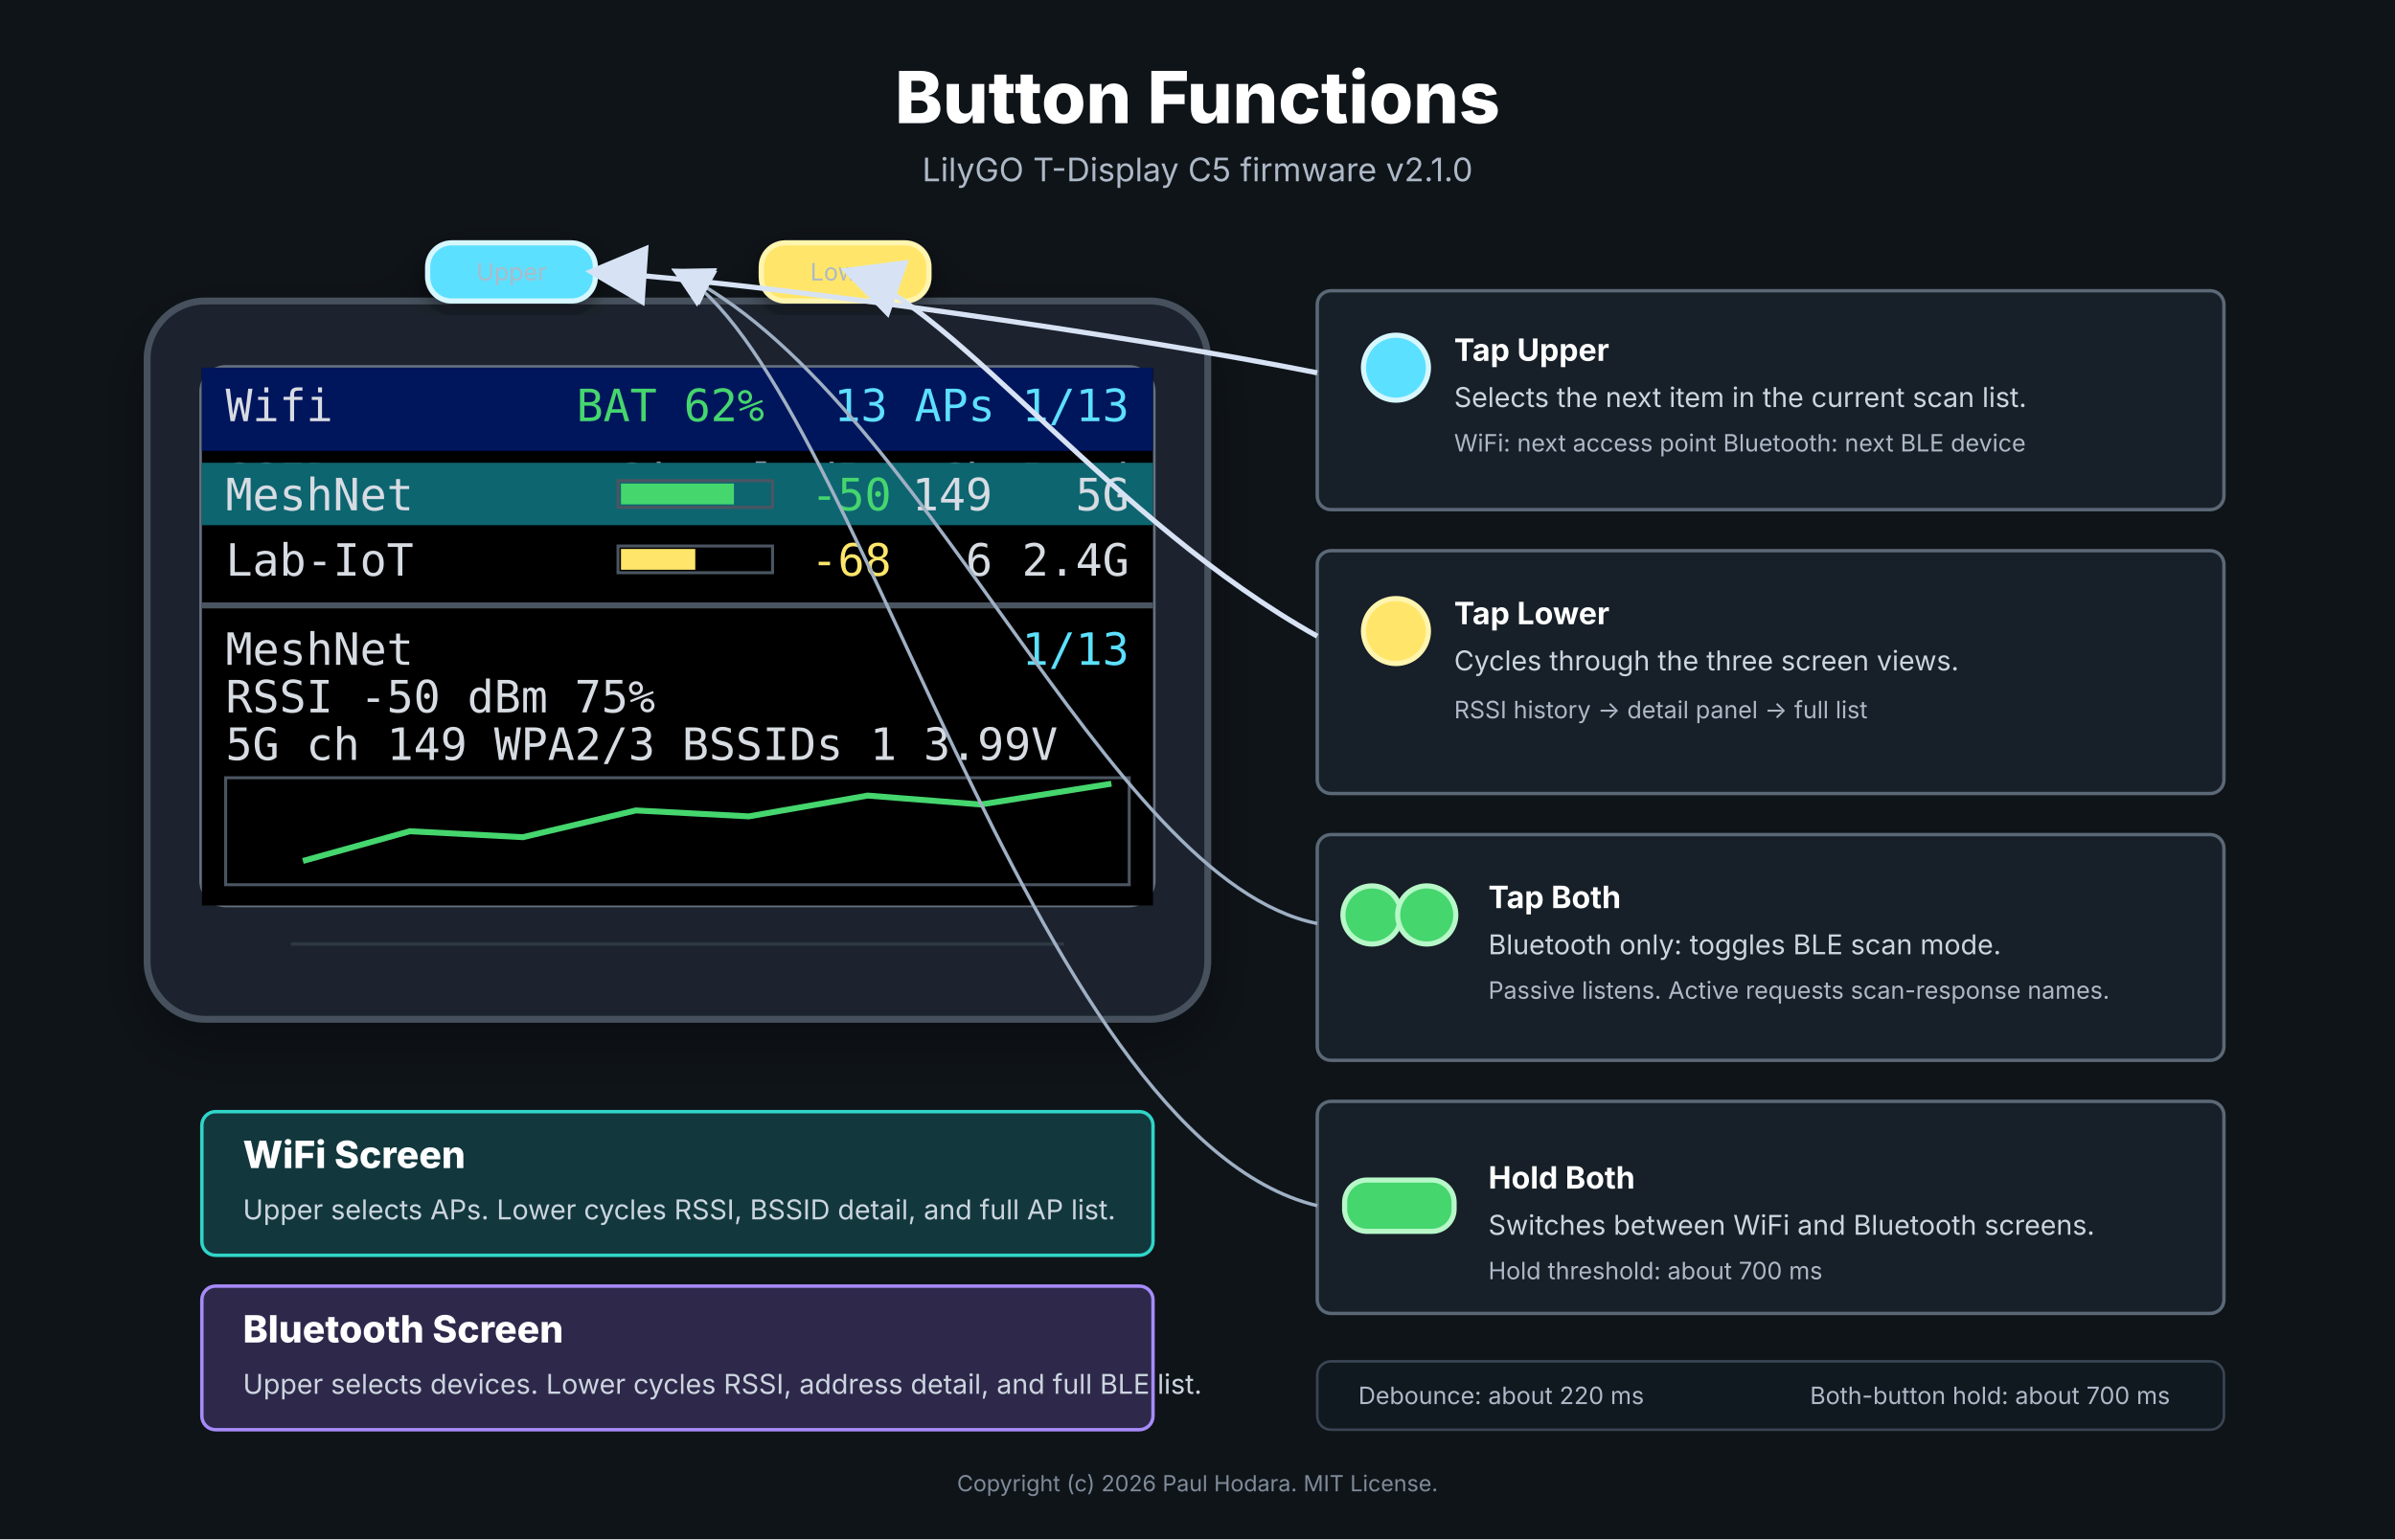
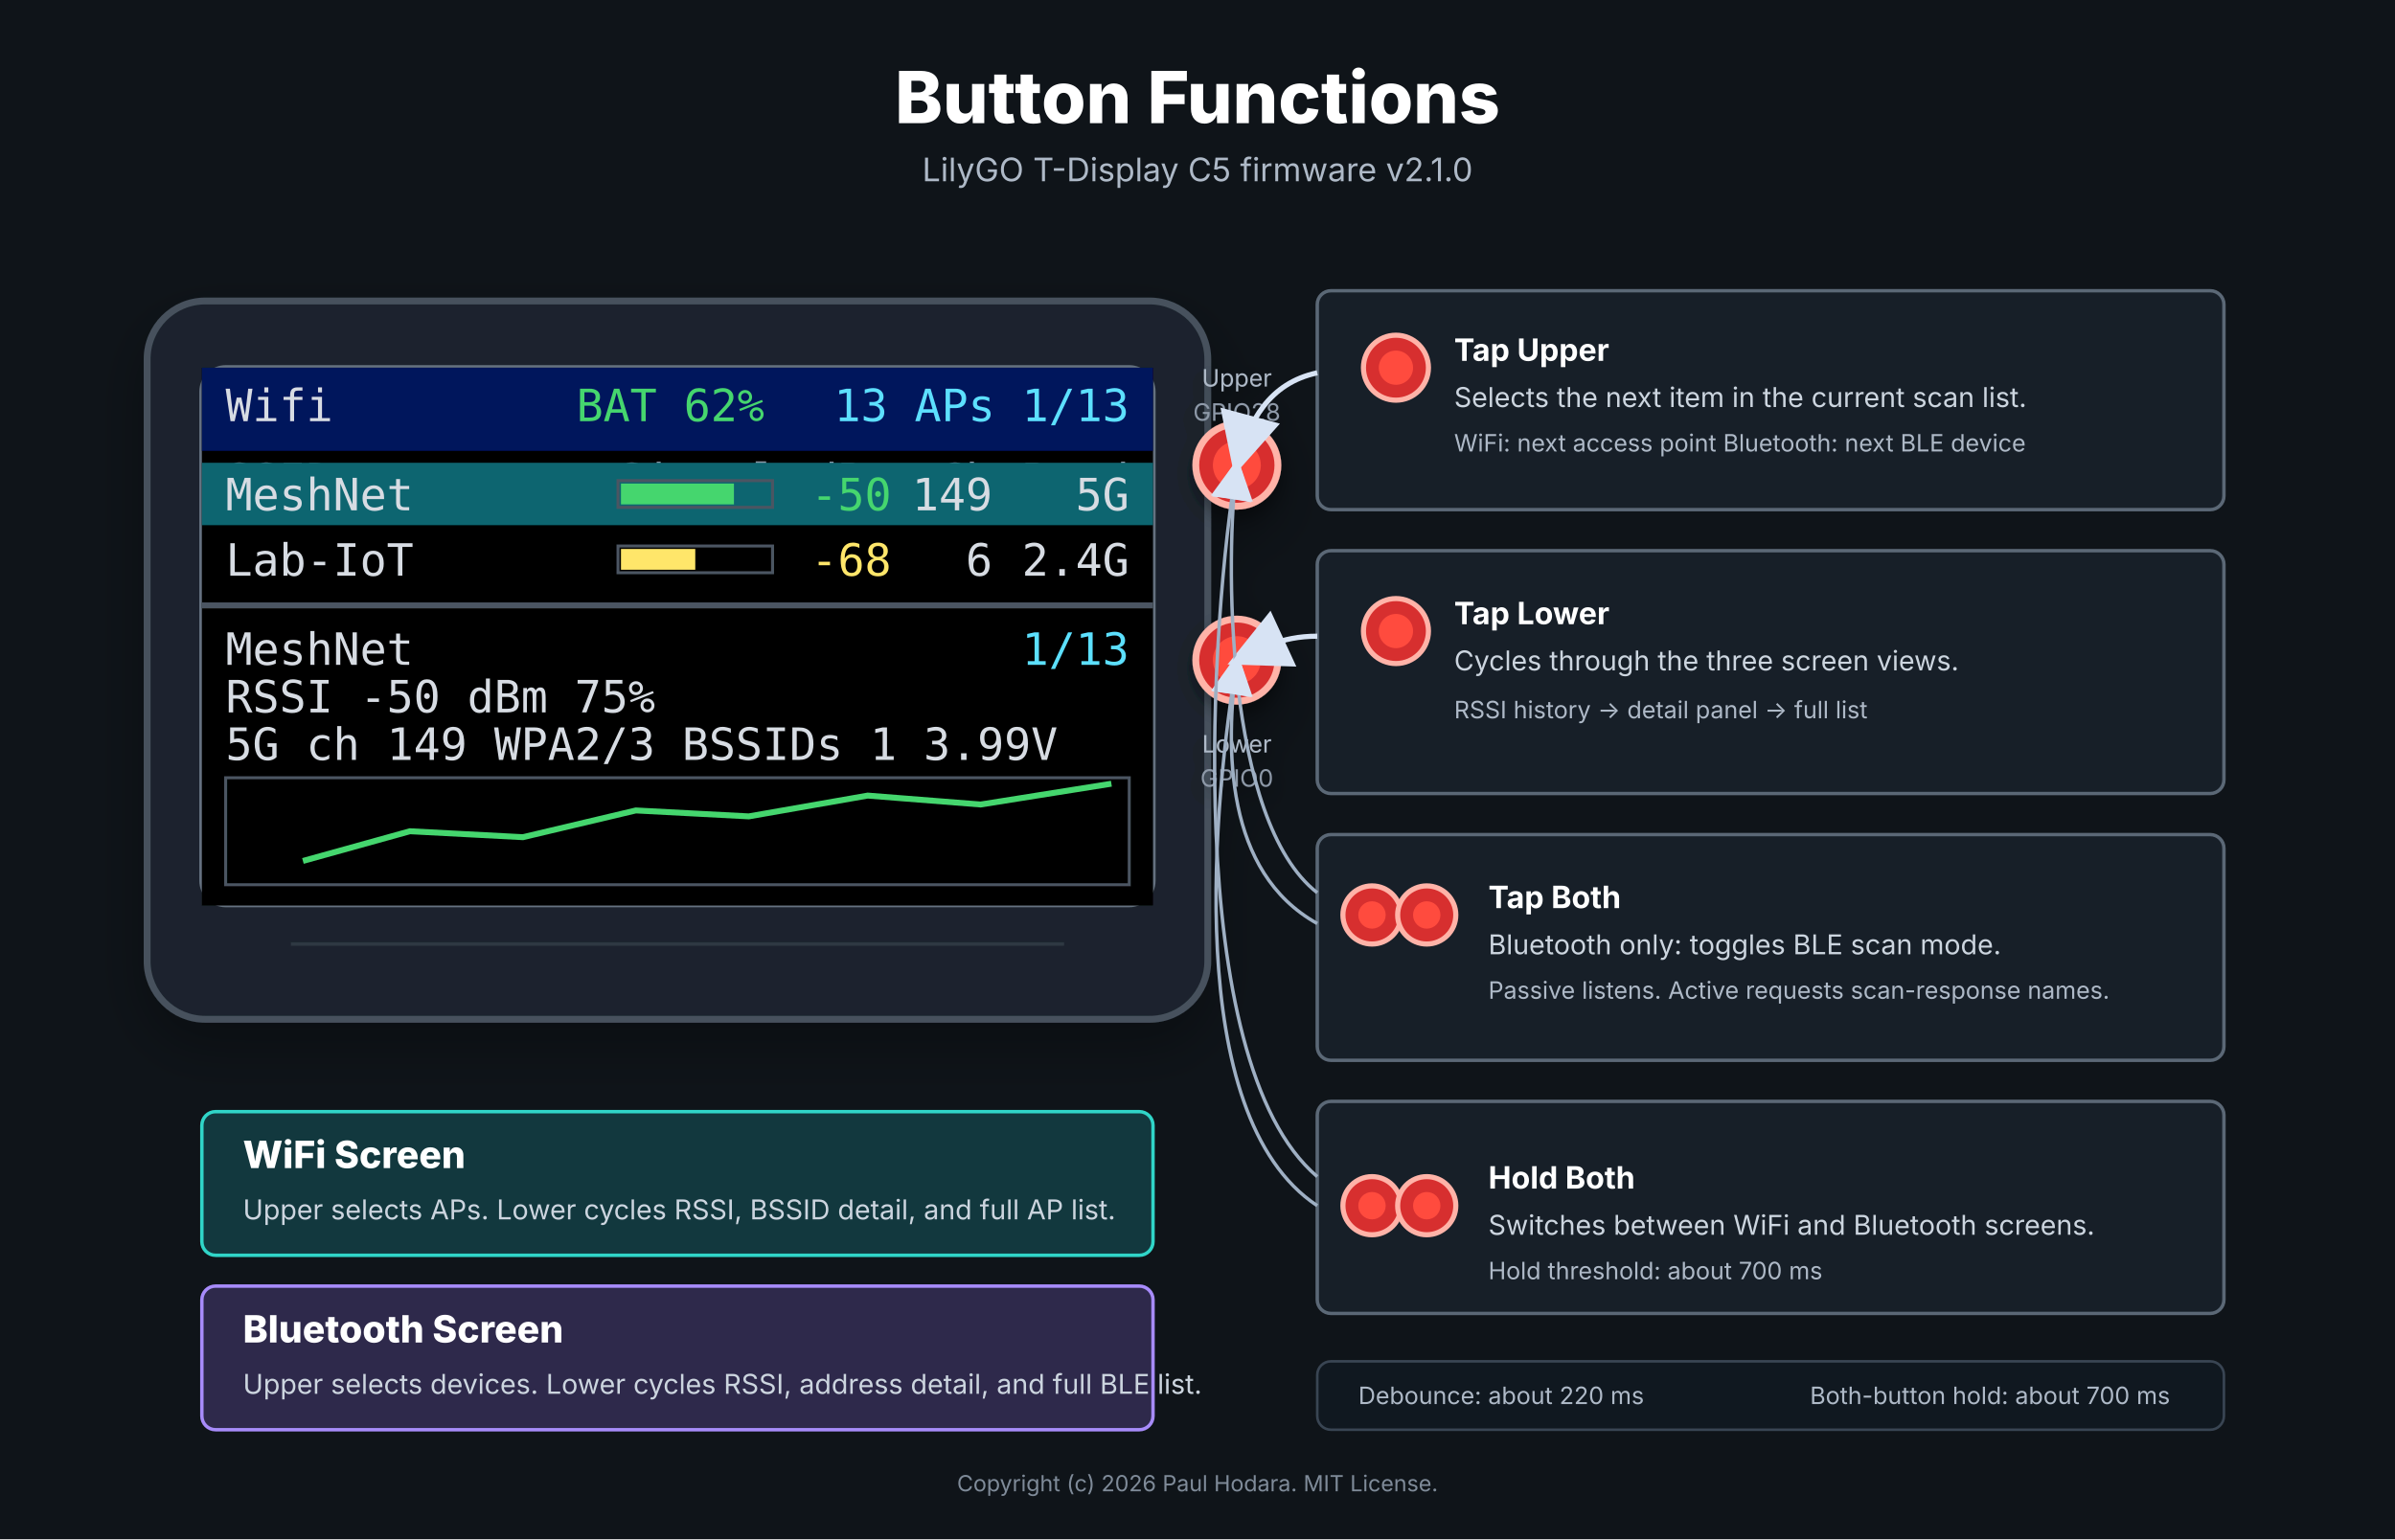
<svg xmlns="http://www.w3.org/2000/svg" width="1400" height="900" viewBox="0 0 1400 900" role="img" aria-labelledby="title desc">
  <defs>
    <filter id="softShadow" x="-20%" y="-20%" width="140%" height="140%">
      <feDropShadow dx="0" dy="14" stdDeviation="16" flood-color="#000000" flood-opacity="0.30" />
    </filter>
    <filter id="buttonShadow" x="-25%" y="-25%" width="150%" height="150%">
      <feDropShadow dx="0" dy="5" stdDeviation="5" flood-color="#000000" flood-opacity="0.38" />
    </filter>
    <marker id="arrow" markerWidth="12" markerHeight="12" refX="10" refY="6" orient="auto" markerUnits="strokeWidth">
      <path d="M 0 0 L 12 6 L 0 12 z" fill="#d7e3f4" />
    </marker>
    <style>
      .page { fill: #0f1419; }
      .device { fill: #1c242d; stroke: #46515d; stroke-width: 4; }
      .screen { fill: #000000; stroke: #657180; stroke-width: 3; }
      .bezelLine { stroke: #2f3842; stroke-width: 2; }
      .header { fill: #06145c; }
      .row { fill: #101820; }
      .selected { fill: #0f6570; }
      .panel { fill: #171f28; stroke: #5b6876; stroke-width: 2; rx: 8; }
      .modeWifi { fill: #12383e; stroke: #30d5c8; stroke-width: 2; rx: 8; }
      .modeBle { fill: #2e294b; stroke: #a78bfa; stroke-width: 2; rx: 8; }
-       .button { fill: #303a44; stroke: #8793a1; stroke-width: 3; }
-       .buttonTop { fill: #5ce0ff; stroke: #d7f7ff; stroke-width: 3; }
-       .buttonBottom { fill: #ffe66b; stroke: #fff5af; stroke-width: 3; }
-       .both { fill: #45d66e; stroke: #b7f7c8; stroke-width: 3; }
+       .sideButton { fill: #d72f2f; stroke: #ffb3a8; stroke-width: 4; }
+       .sideButtonCore { fill: #ff4b3e; }
+       .buttonIcon { fill: #d72f2f; stroke: #ffb3a8; stroke-width: 3; }
+       .buttonIconCore { fill: #ff4b3e; }
      .leader { stroke: #d7e3f4; stroke-width: 3; fill: none; marker-end: url(#arrow); }
      .leaderDim { stroke: #9fb0c4; stroke-width: 2; fill: none; marker-end: url(#arrow); }
      .title { font-family: Inter, Arial, sans-serif; font-size: 42px; font-weight: 800; fill: #ffffff; }
      .subtitle { font-family: Inter, Arial, sans-serif; font-size: 19px; fill: #aeb9c7; }
      .sectionTitle { font-family: Inter, Arial, sans-serif; font-size: 22px; font-weight: 800; fill: #ffffff; }
      .label { font-family: Inter, Arial, sans-serif; font-size: 18px; font-weight: 700; fill: #ffffff; }
      .body { font-family: Inter, Arial, sans-serif; font-size: 16px; fill: #ccd5df; }
      .small { font-family: Inter, Arial, sans-serif; font-size: 14px; fill: #aeb9c7; }
      .mono { font-family: Menlo, Consolas, monospace; font-size: 19px; fill: #f4f7fb; }
      .monoSmall { font-family: Menlo, Consolas, monospace; font-size: 15px; fill: #d7dce3; }
      .cyan { fill: #5ce0ff; }
      .yellow { fill: #ffe66b; }
      .green { fill: #45d66e; }
      .purple { fill: #c4b5fd; }
      .muted { fill: #8e99a8; }
      .footer { font-family: Inter, Arial, sans-serif; font-size: 13px; fill: #7f8b99; }
    </style>
  </defs>
  <rect class="page" width="1400" height="900" />
  <text class="title" x="700" y="72" text-anchor="middle">Button Functions</text>
  <text class="subtitle" x="700" y="106" text-anchor="middle">LilyGO T-Display C5 firmware v2.1.0</text>
  <g id="device" filter="url(#softShadow)">
    <rect class="device" x="86" y="176" width="620" height="420" rx="34" />
    <rect class="screen" x="118" y="215" width="556" height="314" rx="14" />
    <line class="bezelLine" x1="170" y1="552" x2="622" y2="552" />
-     <g id="top-button" filter="url(#buttonShadow)">
-       <rect class="buttonTop" x="250" y="142" width="98" height="34" rx="14" />
-       <text class="small" x="299" y="164" text-anchor="middle" fill="#06242b">Upper</text>
+     <g id="upper-button" filter="url(#buttonShadow)">
+       <circle class="sideButton" cx="723" cy="272" r="24" />
+       <circle class="sideButtonCore" cx="723" cy="272" r="14" />
+       <text class="small" x="723" y="226" text-anchor="middle">Upper</text>
+       <text class="small muted" x="723" y="246" text-anchor="middle">GPIO28</text>
    </g>
    <g id="lower-button" filter="url(#buttonShadow)">
-       <rect class="buttonBottom" x="445" y="142" width="98" height="34" rx="14" />
-       <text class="small" x="494" y="164" text-anchor="middle" fill="#292500">Lower</text>
+       <circle class="sideButton" cx="723" cy="386" r="24" />
+       <circle class="sideButtonCore" cx="723" cy="386" r="14" />
+       <text class="small" x="723" y="440" text-anchor="middle">Lower</text>
+       <text class="small muted" x="723" y="460" text-anchor="middle">GPIO0</text>
    </g>
    <g transform="translate(118 215) scale(1.7375)">
      <rect width="320" height="181" fill="#000000" />
      <rect class="header" x="0" y="0" width="320" height="28" />
      <text class="monoSmall" x="8" y="18">Wifi</text>
      <text class="monoSmall green" x="126" y="18">BAT 62%</text>
      <text class="monoSmall cyan" x="312" y="18" text-anchor="end">13 APs 1/13</text>
      <text class="monoSmall muted" x="8" y="43">SSID</text>
      <text class="monoSmall muted" x="140" y="43">Signal</text>
      <text class="monoSmall muted" x="232" y="43" text-anchor="end">dBm</text>
      <text class="monoSmall muted" x="266" y="43" text-anchor="end">Ch</text>
      <text class="monoSmall muted" x="312" y="43" text-anchor="end">Band</text>
      <rect class="selected" x="0" y="32" width="320" height="21" />
      <text class="monoSmall" x="8" y="48">MeshNet</text>
      <rect x="140" y="38" width="52" height="9" fill="none" stroke="#4b5562" stroke-width="1" />
      <rect x="141" y="39" width="38" height="7" fill="#45d66e" />
      <text class="monoSmall green" x="232" y="48" text-anchor="end">-50</text>
      <text class="monoSmall" x="266" y="48" text-anchor="end">149</text>
      <text class="monoSmall" x="312" y="48" text-anchor="end">5G</text>
      <text class="monoSmall" x="8" y="70">Lab-IoT</text>
      <rect x="140" y="60" width="52" height="9" fill="none" stroke="#4b5562" stroke-width="1" />
      <rect x="141" y="61" width="25" height="7" fill="#ffe66b" />
      <text class="monoSmall yellow" x="232" y="70" text-anchor="end">-68</text>
      <text class="monoSmall" x="266" y="70" text-anchor="end">6</text>
      <text class="monoSmall" x="312" y="70" text-anchor="end">2.4G</text>
      <line x1="0" y1="80" x2="320" y2="80" stroke="#4b5562" stroke-width="2" />
      <text class="monoSmall" x="8" y="100">MeshNet</text>
      <text class="monoSmall cyan" x="312" y="100" text-anchor="end">1/13</text>
      <text class="monoSmall" x="8" y="116">RSSI -50 dBm 75%</text>
      <text class="monoSmall" x="8" y="132">5G ch 149 WPA2/3 BSSIDs 1 3.99V</text>
      <rect x="8" y="138" width="304" height="36" fill="none" stroke="#4b5562" stroke-width="1" />
      <polyline points="34,166 70,156 108,158 146,149 184,151 224,144 262,147 306,140" fill="none" stroke="#45d66e" stroke-width="2" />
    </g>
  </g>
  <g id="actions">
    <rect class="panel" x="770" y="170" width="530" height="128" />
-     <circle class="buttonTop" cx="816" cy="215" r="19" />
+     <circle class="buttonIcon" cx="816" cy="215" r="19" />
+     <circle class="buttonIconCore" cx="816" cy="215" r="10" />
    <text class="label" x="850" y="211">Tap Upper</text>
    <text class="body" x="850" y="238">Selects the next item in the current scan list.</text>
    <text class="small" x="850" y="264">WiFi: next access point   Bluetooth: next BLE device</text>
-     <path class="leader" d="M 770 218 C 660 196, 450 166, 348 159" />
+     <path class="leader" d="M 770 218 C 742 224, 730 246, 723 272" />
    <rect class="panel" x="770" y="322" width="530" height="142" />
-     <circle class="buttonBottom" cx="816" cy="369" r="19" />
+     <circle class="buttonIcon" cx="816" cy="369" r="19" />
+     <circle class="buttonIconCore" cx="816" cy="369" r="10" />
    <text class="label" x="850" y="365">Tap Lower</text>
    <text class="body" x="850" y="392">Cycles through the three screen views.</text>
    <text class="small" x="850" y="420">RSSI history  -&gt;  detail panel  -&gt;  full list</text>
-     <path class="leader" d="M 770 372 C 650 305, 560 181, 497 159" />
+     <path class="leader" d="M 770 372 C 748 372, 736 380, 723 386" />
    <rect class="panel" x="770" y="488" width="530" height="132" />
-     <circle class="both" cx="802" cy="535" r="17" />
-     <circle class="both" cx="834" cy="535" r="17" />
+     <circle class="buttonIcon" cx="802" cy="535" r="17" />
+     <circle class="buttonIconCore" cx="802" cy="535" r="8" />
+     <circle class="buttonIcon" cx="834" cy="535" r="17" />
+     <circle class="buttonIconCore" cx="834" cy="535" r="8" />
    <text class="label" x="870" y="531">Tap Both</text>
    <text class="body" x="870" y="558">Bluetooth only: toggles BLE scan mode.</text>
    <text class="small" x="870" y="584">Passive listens. Active requests scan-response names.</text>
-     <path class="leaderDim" d="M 770 540 C 645 515, 540 228, 396 159" />
+     <path class="leaderDim" d="M 770 540 C 716 510, 716 438, 723 386" />
+     <path class="leaderDim" d="M 770 522 C 716 480, 716 326, 723 272" />
    <rect class="panel" x="770" y="644" width="530" height="124" />
-     <rect class="both" x="786" y="690" width="64" height="30" rx="13" />
+     <circle class="buttonIcon" cx="802" cy="705" r="17" />
+     <circle class="buttonIconCore" cx="802" cy="705" r="8" />
+     <circle class="buttonIcon" cx="834" cy="705" r="17" />
+     <circle class="buttonIconCore" cx="834" cy="705" r="8" />
    <text class="label" x="870" y="695">Hold Both</text>
    <text class="body" x="870" y="722">Switches between WiFi and Bluetooth screens.</text>
    <text class="small" x="870" y="748">Hold threshold: about 700 ms</text>
-     <path class="leaderDim" d="M 770 705 C 600 664, 500 218, 396 159" />
+     <path class="leaderDim" d="M 770 705 C 690 652, 710 466, 723 386" />
+     <path class="leaderDim" d="M 770 688 C 690 620, 708 360, 723 272" />
  </g>
  <g id="mode-summary">
    <rect class="modeWifi" x="118" y="650" width="556" height="84" />
    <text class="sectionTitle" x="142" y="683">WiFi Screen</text>
    <text class="body" x="142" y="713">Upper selects APs. Lower cycles RSSI, BSSID detail, and full AP list.</text>
    <rect class="modeBle" x="118" y="752" width="556" height="84" />
    <text class="sectionTitle" x="142" y="785">Bluetooth Screen</text>
    <text class="body" x="142" y="815">Upper selects devices. Lower cycles RSSI, address detail, and full BLE list.</text>
  </g>
  <g id="timing-strip">
    <rect x="770" y="796" width="530" height="40" rx="8" fill="#101820" stroke="#394553" stroke-width="1.5" />
    <text class="small" x="794" y="821">Debounce: about 220 ms</text>
    <text class="small" x="1058" y="821">Both-button hold: about 700 ms</text>
  </g>
  <text class="footer" x="700" y="872" text-anchor="middle">Copyright (c) 2026 Paul Hodara. MIT License.</text>
</svg>
